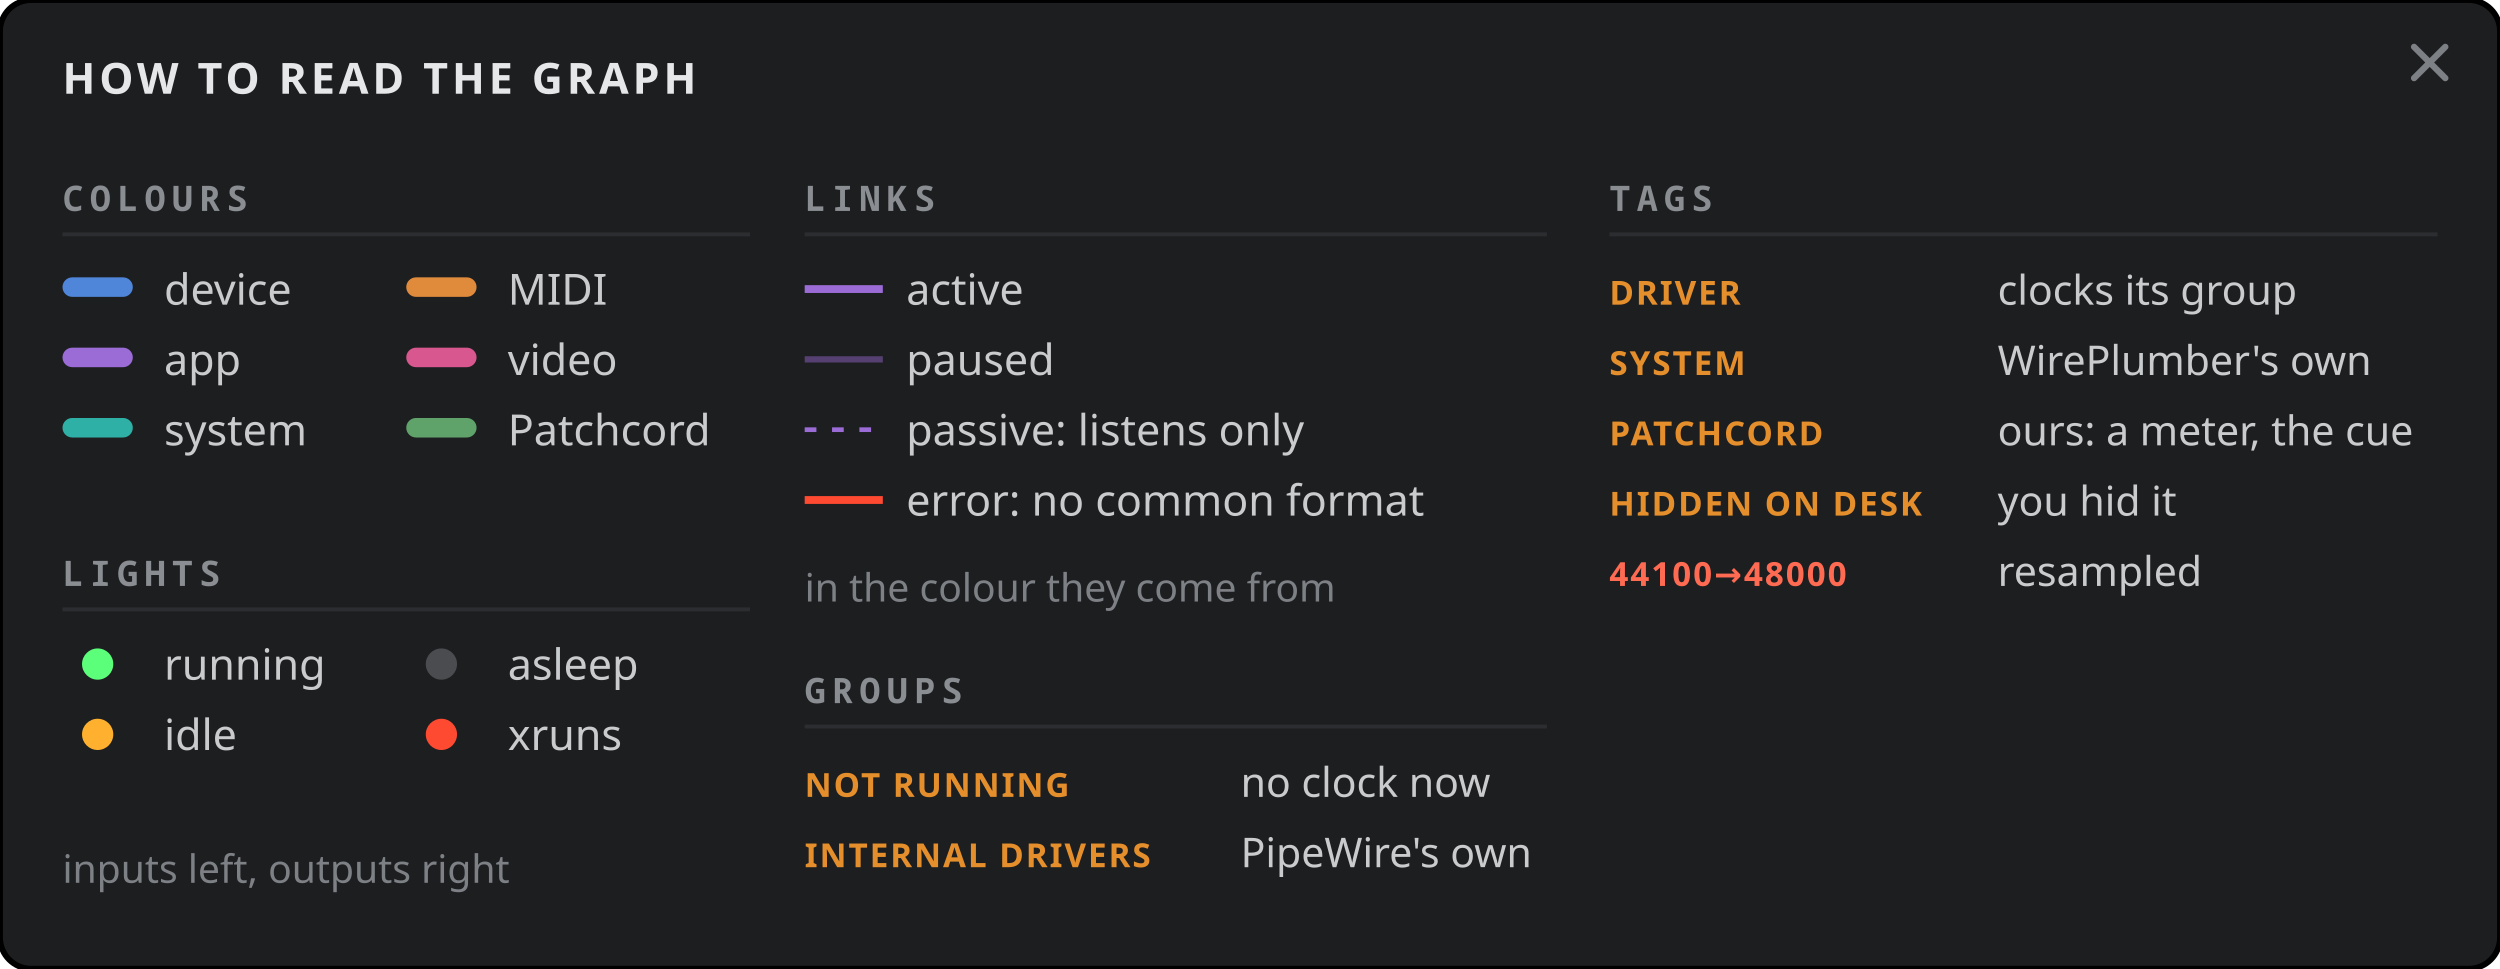
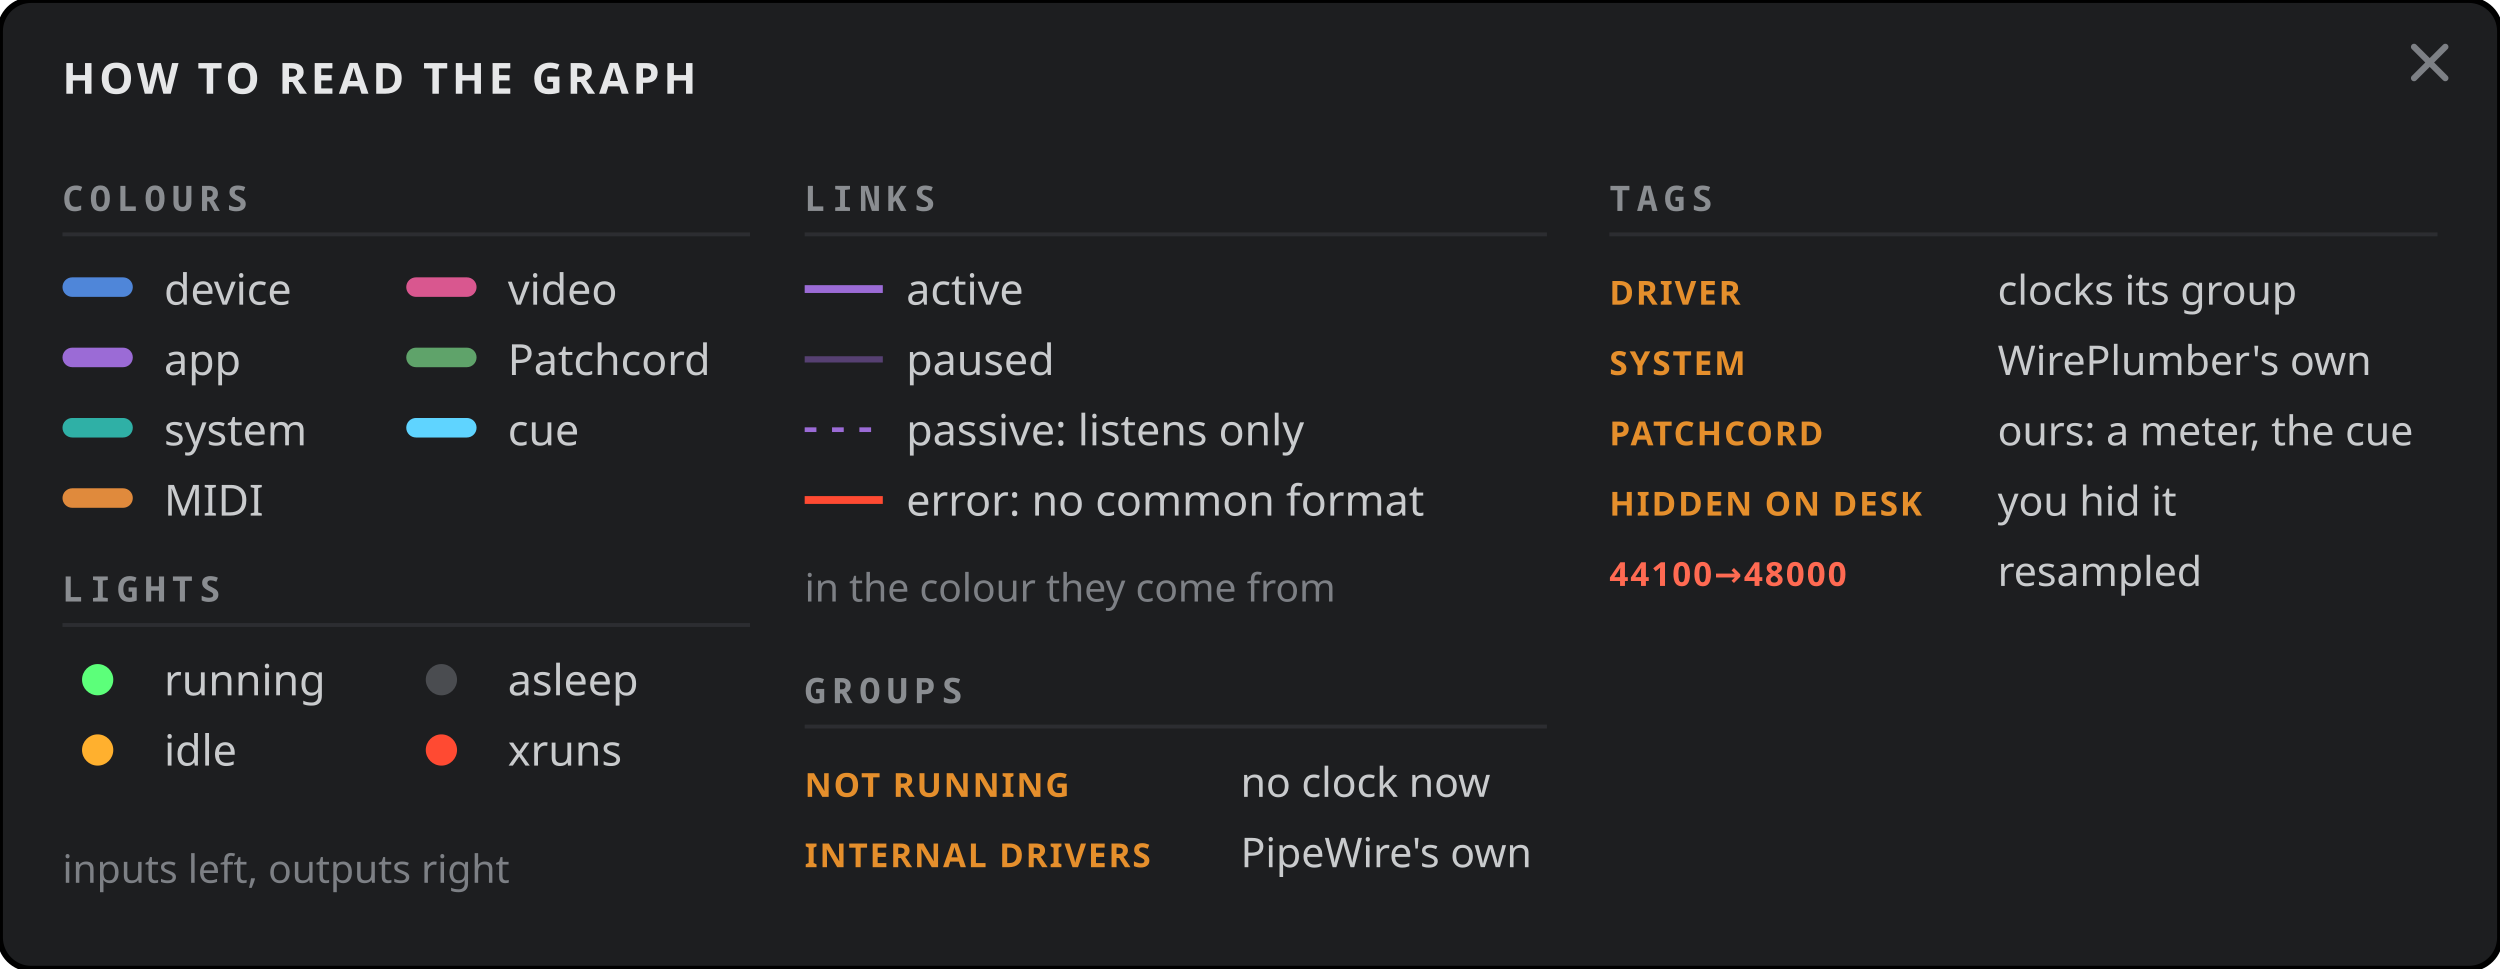
<svg xmlns="http://www.w3.org/2000/svg" width="640" height="248" viewBox="0 0 640 248">
  <rect x="0" y="0" width="640" height="248" rx="8" fill="#17181a" fill-opacity=".97" stroke="#000" stroke-width="1.5" />
  <path d="M618,12 l8,8 M626,12 l-8,8" stroke="#7d8085" stroke-width="1.6" stroke-linecap="round" />
  <text x="16.0" y="24.0" font-family="Noto Sans" font-size="11" fill="#e6e7e8" font-weight="bold" text-anchor="start" letter-spacing="1" xml:space="preserve">HOW TO READ THE GRAPH</text>
  <text x="16.0" y="54.0" font-family="Noto Sans Mono" font-size="9" fill="#8a8d91" font-weight="bold" text-anchor="start" letter-spacing="1.6" xml:space="preserve">COLOURS</text>
  <path d="M16,60 H192" stroke="#2c2d31" />
  <rect x="16" y="71" width="18" height="5" rx="2.5" fill="#4f86d9" />
  <text x="42.0" y="78.0" font-family="Noto Sans" font-size="11" fill="#c9cbcd" text-anchor="start" xml:space="preserve">device</text>
  <rect x="16" y="89" width="18" height="5" rx="2.5" fill="#9b6bd6" />
  <text x="42.0" y="96.0" font-family="Noto Sans" font-size="11" fill="#c9cbcd" text-anchor="start" xml:space="preserve">app</text>
  <rect x="16" y="107" width="18" height="5" rx="2.5" fill="#2fb0a6" />
  <text x="42.0" y="114.0" font-family="Noto Sans" font-size="11" fill="#c9cbcd" text-anchor="start" xml:space="preserve">system</text>
-   <rect x="104" y="71" width="18" height="5" rx="2.5" fill="#e08a3c" />
-   <text x="130.0" y="78.0" font-family="Noto Sans" font-size="11" fill="#c9cbcd" text-anchor="start" xml:space="preserve">MIDI</text>
-   <rect x="104" y="89" width="18" height="5" rx="2.5" fill="#d9578f" />
-   <text x="130.0" y="96.0" font-family="Noto Sans" font-size="11" fill="#c9cbcd" text-anchor="start" xml:space="preserve">video</text>
-   <rect x="104" y="107" width="18" height="5" rx="2.5" fill="#5fa36a" />
-   <text x="130.0" y="114.0" font-family="Noto Sans" font-size="11" fill="#c9cbcd" text-anchor="start" xml:space="preserve">Patchcord</text>
-   <text x="16.0" y="150.0" font-family="Noto Sans Mono" font-size="9" fill="#8a8d91" font-weight="bold" text-anchor="start" letter-spacing="1.6" xml:space="preserve">LIGHTS</text>
-   <path d="M16,156 H192" stroke="#2c2d31" />
-   <circle cx="25" cy="170" r="4" fill="#5cff7a" />
-   <text x="42.0" y="174.0" font-family="Noto Sans" font-size="11" fill="#c9cbcd" text-anchor="start" xml:space="preserve">running</text>
-   <circle cx="25" cy="188" r="4" fill="#ffb02e" />
-   <text x="42.0" y="192.0" font-family="Noto Sans" font-size="11" fill="#c9cbcd" text-anchor="start" xml:space="preserve">idle</text>
-   <circle cx="113" cy="170" r="4" fill="#4a4c50" />
-   <text x="130.0" y="174.0" font-family="Noto Sans" font-size="11" fill="#c9cbcd" text-anchor="start" xml:space="preserve">asleep</text>
-   <circle cx="113" cy="188" r="4" fill="#ff4a32" />
-   <text x="130.0" y="192.0" font-family="Noto Sans" font-size="11" fill="#c9cbcd" text-anchor="start" xml:space="preserve">xruns</text>
+   <rect x="16" y="125" width="18" height="5" rx="2.5" fill="#e08a3c" />
+   <text x="42.0" y="132.0" font-family="Noto Sans" font-size="11" fill="#c9cbcd" text-anchor="start" xml:space="preserve">MIDI</text>
+   <rect x="104" y="71" width="18" height="5" rx="2.5" fill="#d9578f" />
+   <text x="130.0" y="78.0" font-family="Noto Sans" font-size="11" fill="#c9cbcd" text-anchor="start" xml:space="preserve">video</text>
+   <rect x="104" y="89" width="18" height="5" rx="2.5" fill="#5fa36a" />
+   <text x="130.0" y="96.0" font-family="Noto Sans" font-size="11" fill="#c9cbcd" text-anchor="start" xml:space="preserve">Patchcord</text>
+   <rect x="104" y="107" width="18" height="5" rx="2.5" fill="#5fd4ff" />
+   <text x="130.0" y="114.0" font-family="Noto Sans" font-size="11" fill="#c9cbcd" text-anchor="start" xml:space="preserve">cue</text>
+   <text x="16.0" y="154.0" font-family="Noto Sans Mono" font-size="9" fill="#8a8d91" font-weight="bold" text-anchor="start" letter-spacing="1.6" xml:space="preserve">LIGHTS</text>
+   <path d="M16,160 H192" stroke="#2c2d31" />
+   <circle cx="25" cy="174" r="4" fill="#5cff7a" />
+   <text x="42.0" y="178.0" font-family="Noto Sans" font-size="11" fill="#c9cbcd" text-anchor="start" xml:space="preserve">running</text>
+   <circle cx="25" cy="192" r="4" fill="#ffb02e" />
+   <text x="42.0" y="196.0" font-family="Noto Sans" font-size="11" fill="#c9cbcd" text-anchor="start" xml:space="preserve">idle</text>
+   <circle cx="113" cy="174" r="4" fill="#4a4c50" />
+   <text x="130.0" y="178.0" font-family="Noto Sans" font-size="11" fill="#c9cbcd" text-anchor="start" xml:space="preserve">asleep</text>
+   <circle cx="113" cy="192" r="4" fill="#ff4a32" />
+   <text x="130.0" y="196.0" font-family="Noto Sans" font-size="11" fill="#c9cbcd" text-anchor="start" xml:space="preserve">xruns</text>
  <text x="16.0" y="226.0" font-family="Noto Sans" font-size="10" fill="#7d8085" text-anchor="start" xml:space="preserve">inputs left, outputs right</text>
  <text x="206.0" y="54.0" font-family="Noto Sans Mono" font-size="9" fill="#8a8d91" font-weight="bold" text-anchor="start" letter-spacing="1.6" xml:space="preserve">LINKS</text>
  <path d="M206,60 H396" stroke="#2c2d31" />
  <path d="M206,74 H226" stroke="#9b6bd6" stroke-width="2" />
  <text x="232.0" y="78.0" font-family="Noto Sans" font-size="11" fill="#c9cbcd" text-anchor="start" xml:space="preserve">active</text>
  <path d="M206,92 H226" stroke="#9b6bd6" stroke-width="1.6" stroke-opacity=".45" />
  <text x="232.0" y="96.0" font-family="Noto Sans" font-size="11" fill="#c9cbcd" text-anchor="start" xml:space="preserve">paused</text>
  <path d="M206,110 H226" stroke="#9b6bd6" stroke-width="1.2" stroke-dasharray="3 4" />
  <text x="232.0" y="114.0" font-family="Noto Sans" font-size="11" fill="#c9cbcd" text-anchor="start" xml:space="preserve">passive: listens only</text>
  <path d="M206,128 H226" stroke="#ff4a32" stroke-width="2" />
  <text x="232.0" y="132.0" font-family="Noto Sans" font-size="11" fill="#c9cbcd" text-anchor="start" xml:space="preserve">error: no common format</text>
  <text x="206.0" y="154.0" font-family="Noto Sans" font-size="10" fill="#7d8085" text-anchor="start" xml:space="preserve">in the colour they come from</text>
  <text x="206.0" y="180.0" font-family="Noto Sans Mono" font-size="9" fill="#8a8d91" font-weight="bold" text-anchor="start" letter-spacing="1.6" xml:space="preserve">GROUPS</text>
  <path d="M206,186 H396" stroke="#2c2d31" />
  <text x="206.0" y="204.0" font-family="Noto Sans" font-size="8.5" fill="#e58f2c" font-weight="bold" text-anchor="start" letter-spacing="0.5" xml:space="preserve">NOT RUNNING</text>
  <text x="317.6" y="204.0" font-family="Noto Sans" font-size="10.5" fill="#c9cbcd" text-anchor="start" xml:space="preserve">no clock now</text>
  <text x="206.0" y="222.0" font-family="Noto Sans" font-size="8.5" fill="#e58f2c" font-weight="bold" text-anchor="start" letter-spacing="0.5" xml:space="preserve">INTERNAL DRIVERS</text>
  <text x="317.6" y="222.0" font-family="Noto Sans" font-size="10.5" fill="#c9cbcd" text-anchor="start" xml:space="preserve">PipeWire's own</text>
  <text x="412.0" y="54.0" font-family="Noto Sans Mono" font-size="9" fill="#8a8d91" font-weight="bold" text-anchor="start" letter-spacing="1.6" xml:space="preserve">TAGS</text>
  <path d="M412,60 H624" stroke="#2c2d31" />
  <text x="412.0" y="78.0" font-family="Noto Sans" font-size="8.5" fill="#e58f2c" font-weight="bold" text-anchor="start" letter-spacing="0.5" xml:space="preserve">DRIVER</text>
  <text x="511.4" y="78.0" font-family="Noto Sans" font-size="10.5" fill="#c9cbcd" text-anchor="start" xml:space="preserve">clocks its group</text>
  <text x="412.0" y="96.0" font-family="Noto Sans" font-size="8.5" fill="#e58f2c" font-weight="bold" text-anchor="start" letter-spacing="0.5" xml:space="preserve">SYSTEM</text>
  <text x="511.4" y="96.0" font-family="Noto Sans" font-size="10.5" fill="#c9cbcd" text-anchor="start" xml:space="preserve">WirePlumber's own</text>
  <text x="412.0" y="114.0" font-family="Noto Sans" font-size="8.5" fill="#e58f2c" font-weight="bold" text-anchor="start" letter-spacing="0.5" xml:space="preserve">PATCHCORD</text>
  <text x="511.4" y="114.0" font-family="Noto Sans" font-size="10.5" fill="#c9cbcd" text-anchor="start" xml:space="preserve">ours: a meter, the cue</text>
  <text x="412.0" y="132.0" font-family="Noto Sans" font-size="8.5" fill="#e58f2c" font-weight="bold" text-anchor="start" letter-spacing="0.5" xml:space="preserve">HIDDEN ON DESK</text>
  <text x="511.4" y="132.0" font-family="Noto Sans" font-size="10.5" fill="#c9cbcd" text-anchor="start" xml:space="preserve">you hid it</text>
  <text x="412.0" y="150.0" font-family="Noto Sans" font-size="8.5" fill="#ff6a52" font-weight="bold" text-anchor="start" letter-spacing="0.5" xml:space="preserve">44100→48000</text>
  <text x="511.4" y="150.0" font-family="Noto Sans" font-size="10.5" fill="#c9cbcd" text-anchor="start" xml:space="preserve">resampled</text>
</svg>
